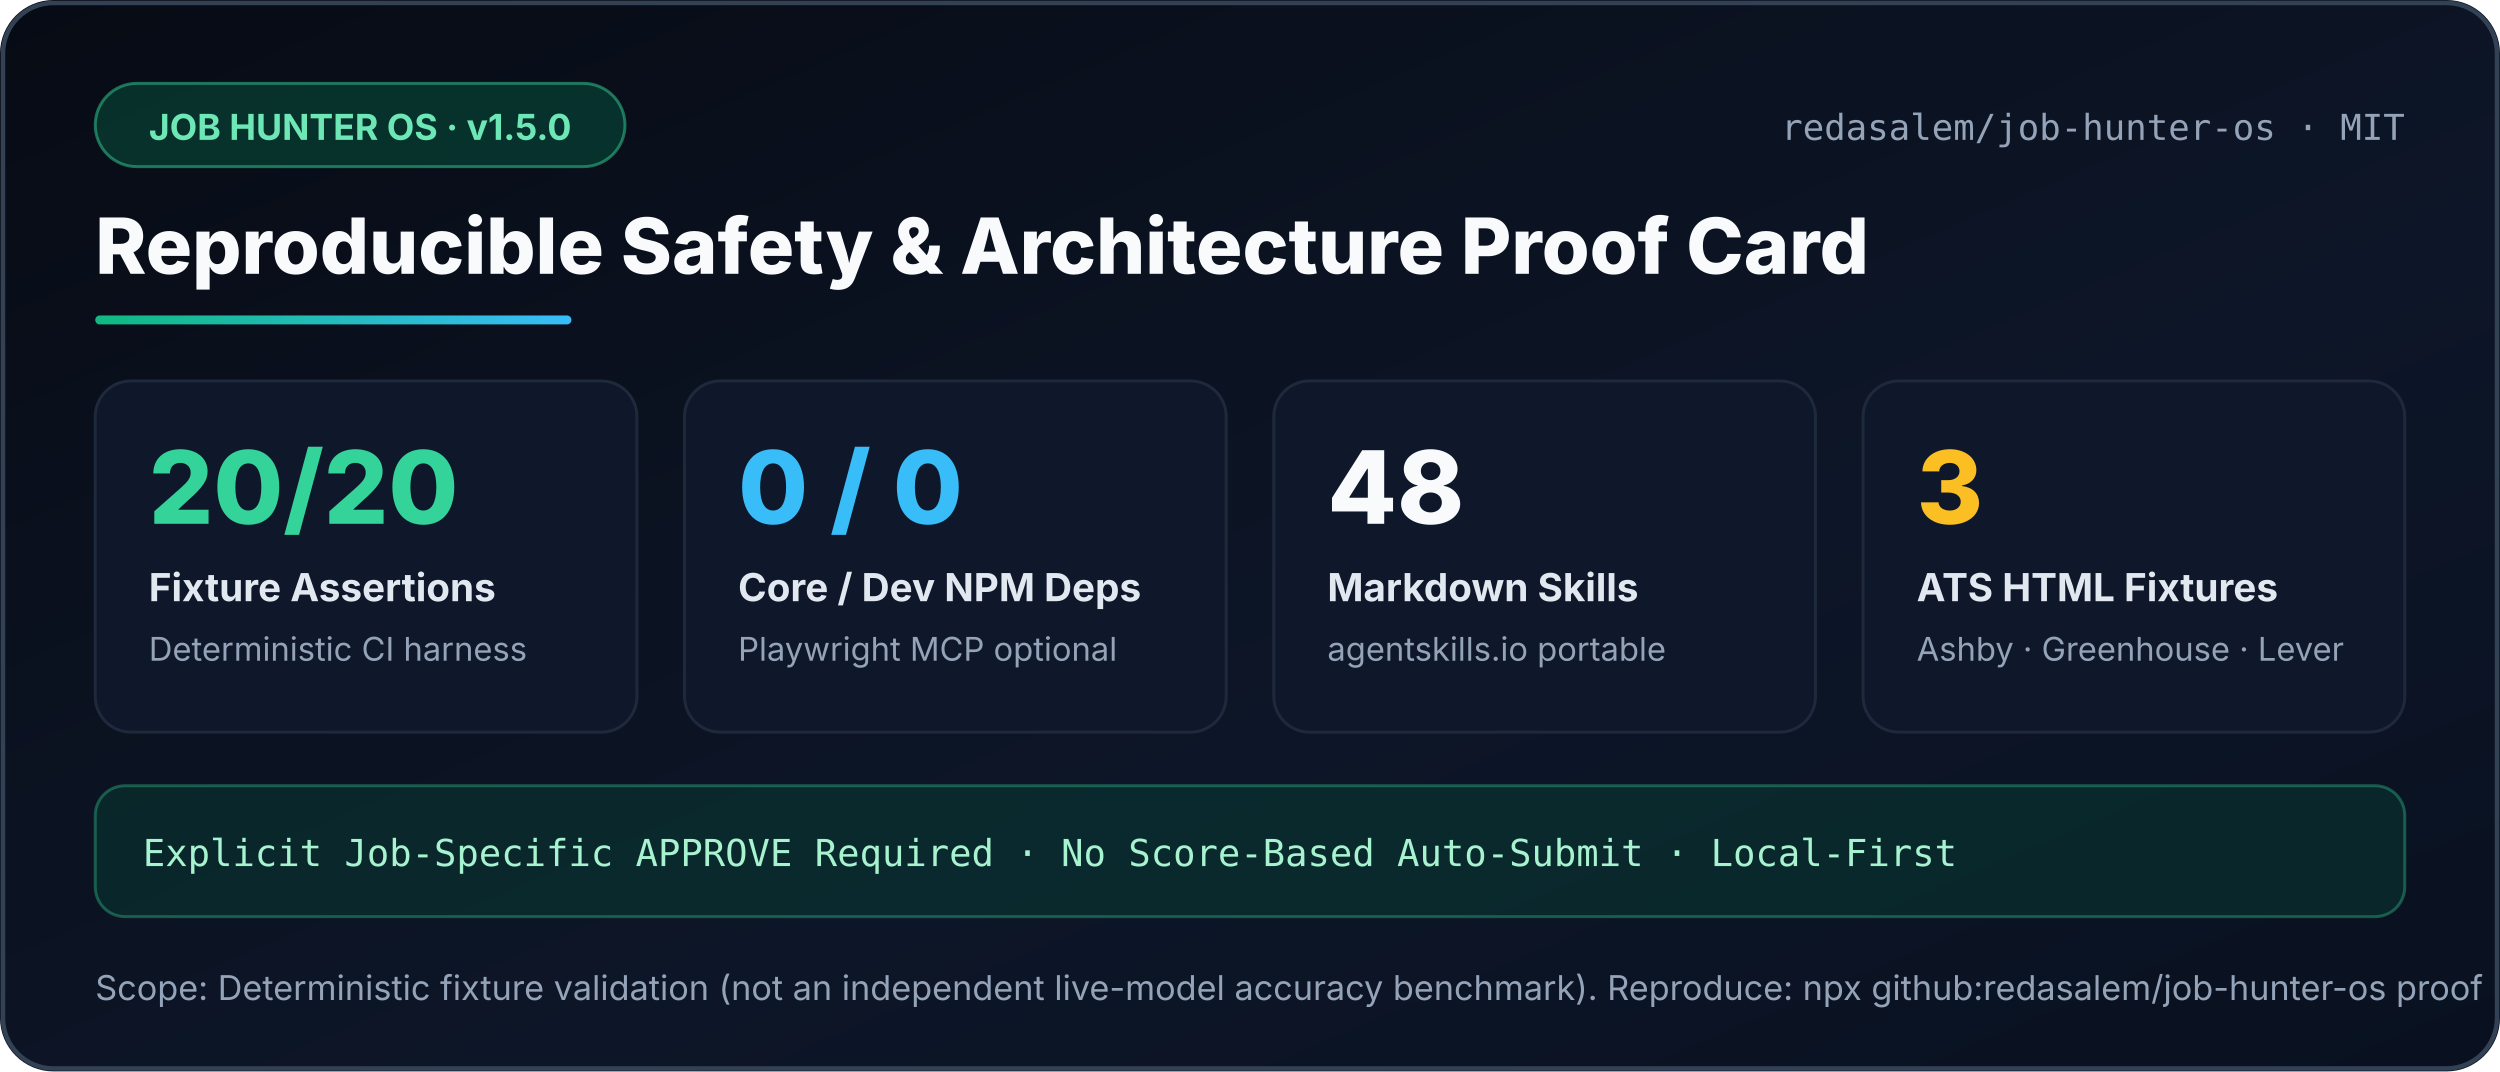
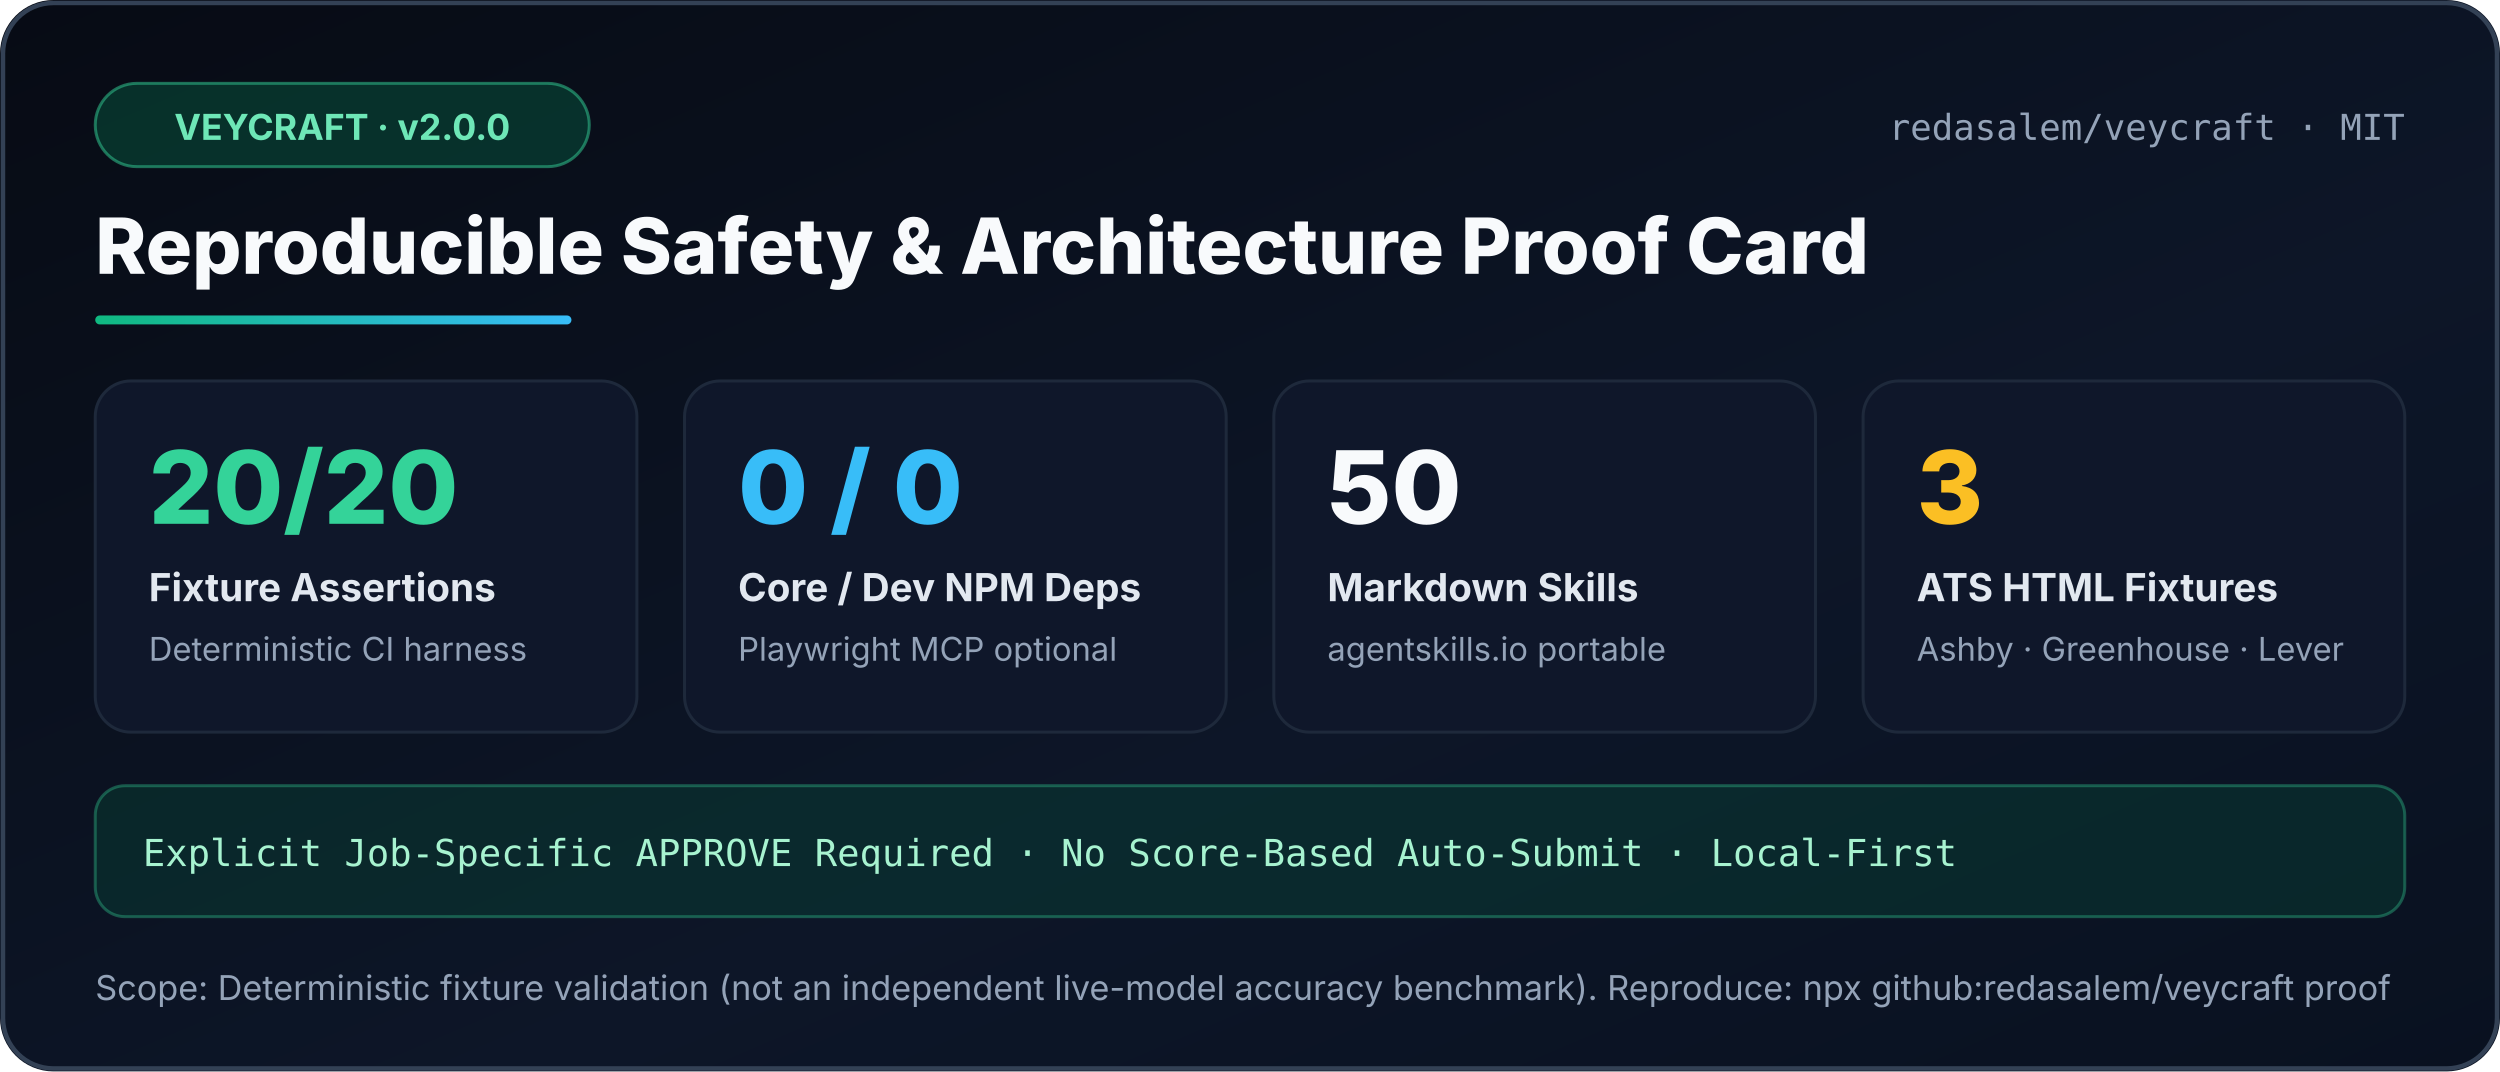
- <svg xmlns="http://www.w3.org/2000/svg" width="840" height="360" viewBox="0 0 840 360" role="img" aria-label="Job Hunter OS Reproducible Proof Card">
+ <svg xmlns="http://www.w3.org/2000/svg" width="840" height="360" viewBox="0 0 840 360" role="img" aria-label="Veycraft Reproducible Proof Card">
  <defs>
    <linearGradient id="bg" x1="0" y1="0" x2="1" y2="1">
      <stop offset="0%" stop-color="#070b14" />
      <stop offset="60%" stop-color="#0d1628" />
      <stop offset="100%" stop-color="#091120" />
    </linearGradient>
    <linearGradient id="accent" x1="0" y1="0" x2="1" y2="0">
      <stop offset="0%" stop-color="#10b981" />
      <stop offset="100%" stop-color="#38bdf8" />
    </linearGradient>
  </defs>
  <rect width="840" height="360" rx="18" fill="url(#bg)" />
  <rect x="1" y="1" width="838" height="358" rx="17" fill="none" stroke="#334155" stroke-width="1.5" />
-   <rect x="32" y="28" width="178" height="28" rx="14" fill="#064e3b" fill-opacity="0.55" stroke="#34d399" stroke-opacity="0.5" />
-   <text x="121" y="47" text-anchor="middle" fill="#6ee7b7" font-family="Segoe UI,Inter,Arial,sans-serif" font-size="12" font-weight="700">JOB HUNTER OS · v1.5.0</text>
-   <text x="808" y="47" text-anchor="end" fill="#94a3b8" font-family="Consolas,ui-monospace,monospace" font-size="12">redasalem/job-hunter-os · MIT</text>
+   <rect x="32" y="28" width="166" height="28" rx="14" fill="#064e3b" fill-opacity="0.55" stroke="#34d399" stroke-opacity="0.5" />
+   <text x="115" y="47" text-anchor="middle" fill="#6ee7b7" font-family="Segoe UI,Inter,Arial,sans-serif" font-size="12" font-weight="700">VEYCRAFT · v2.0.0</text>
+   <text x="808" y="47" text-anchor="end" fill="#94a3b8" font-family="Consolas,ui-monospace,monospace" font-size="12">redasalem/veycraft · MIT</text>
  <text x="32" y="92" fill="#f8fafc" font-family="Segoe UI,Inter,Arial,sans-serif" font-size="26" font-weight="800">Reproducible Safety &amp; Architecture Proof Card</text>
  <rect x="32" y="106" width="160" height="3" rx="1.5" fill="url(#accent)" />
  <g font-family="Segoe UI,Inter,Arial,sans-serif">
    <rect x="32" y="128" width="182" height="118" rx="12" fill="#0f172a" stroke="#1e293b" />
    <text x="50" y="176" fill="#34d399" font-size="34" font-weight="800">20/20</text>
    <text x="50" y="202" fill="#e2e8f0" font-size="13" font-weight="700">Fixture Assertions</text>
    <text x="50" y="222" fill="#94a3b8" font-size="11">Deterministic CI harness</text>
    <rect x="230" y="128" width="182" height="118" rx="12" fill="#0f172a" stroke="#1e293b" />
    <text x="248" y="176" fill="#38bdf8" font-size="34" font-weight="800">0 / 0</text>
    <text x="248" y="202" fill="#e2e8f0" font-size="13" font-weight="700">Core / Dev NPM Deps</text>
    <text x="248" y="222" fill="#94a3b8" font-size="11">Playwright MCP optional</text>
    <rect x="428" y="128" width="182" height="118" rx="12" fill="#0f172a" stroke="#1e293b" />
-     <text x="446" y="176" fill="#f8fafc" font-size="34" font-weight="800">48</text>
+     <text x="446" y="176" fill="#f8fafc" font-size="34" font-weight="800">50</text>
    <text x="446" y="202" fill="#e2e8f0" font-size="13" font-weight="700">Markdown Skills</text>
    <text x="446" y="222" fill="#94a3b8" font-size="11">agentskills.io portable</text>
    <rect x="626" y="128" width="182" height="118" rx="12" fill="#0f172a" stroke="#1e293b" />
    <text x="644" y="176" fill="#fbbf24" font-size="34" font-weight="800">3</text>
    <text x="644" y="202" fill="#e2e8f0" font-size="13" font-weight="700">ATS HTML Fixtures</text>
    <text x="644" y="222" fill="#94a3b8" font-size="11">Ashby · Greenhouse · Lever</text>
  </g>
  <rect x="32" y="264" width="776" height="44" rx="10" fill="#064e3b" fill-opacity="0.35" stroke="#34d399" stroke-opacity="0.35" />
  <text x="48" y="291" fill="#a7f3d0" font-family="Consolas,ui-monospace,monospace" font-size="12.5">Explicit Job-Specific APPROVE Required · No Score-Based Auto-Submit · Local-First</text>
-   <text x="32" y="336" fill="#94a3b8" font-family="Segoe UI,Inter,Arial,sans-serif" font-size="11.5">Scope: Deterministic fixture validation (not an independent live-model accuracy benchmark). Reproduce: npx github:redasalem/job-hunter-os proof</text>
+   <text x="32" y="336" fill="#94a3b8" font-family="Segoe UI,Inter,Arial,sans-serif" font-size="11.5">Scope: Deterministic fixture validation (not an independent live-model accuracy benchmark). Reproduce: npx github:redasalem/veycraft proof</text>
</svg>
